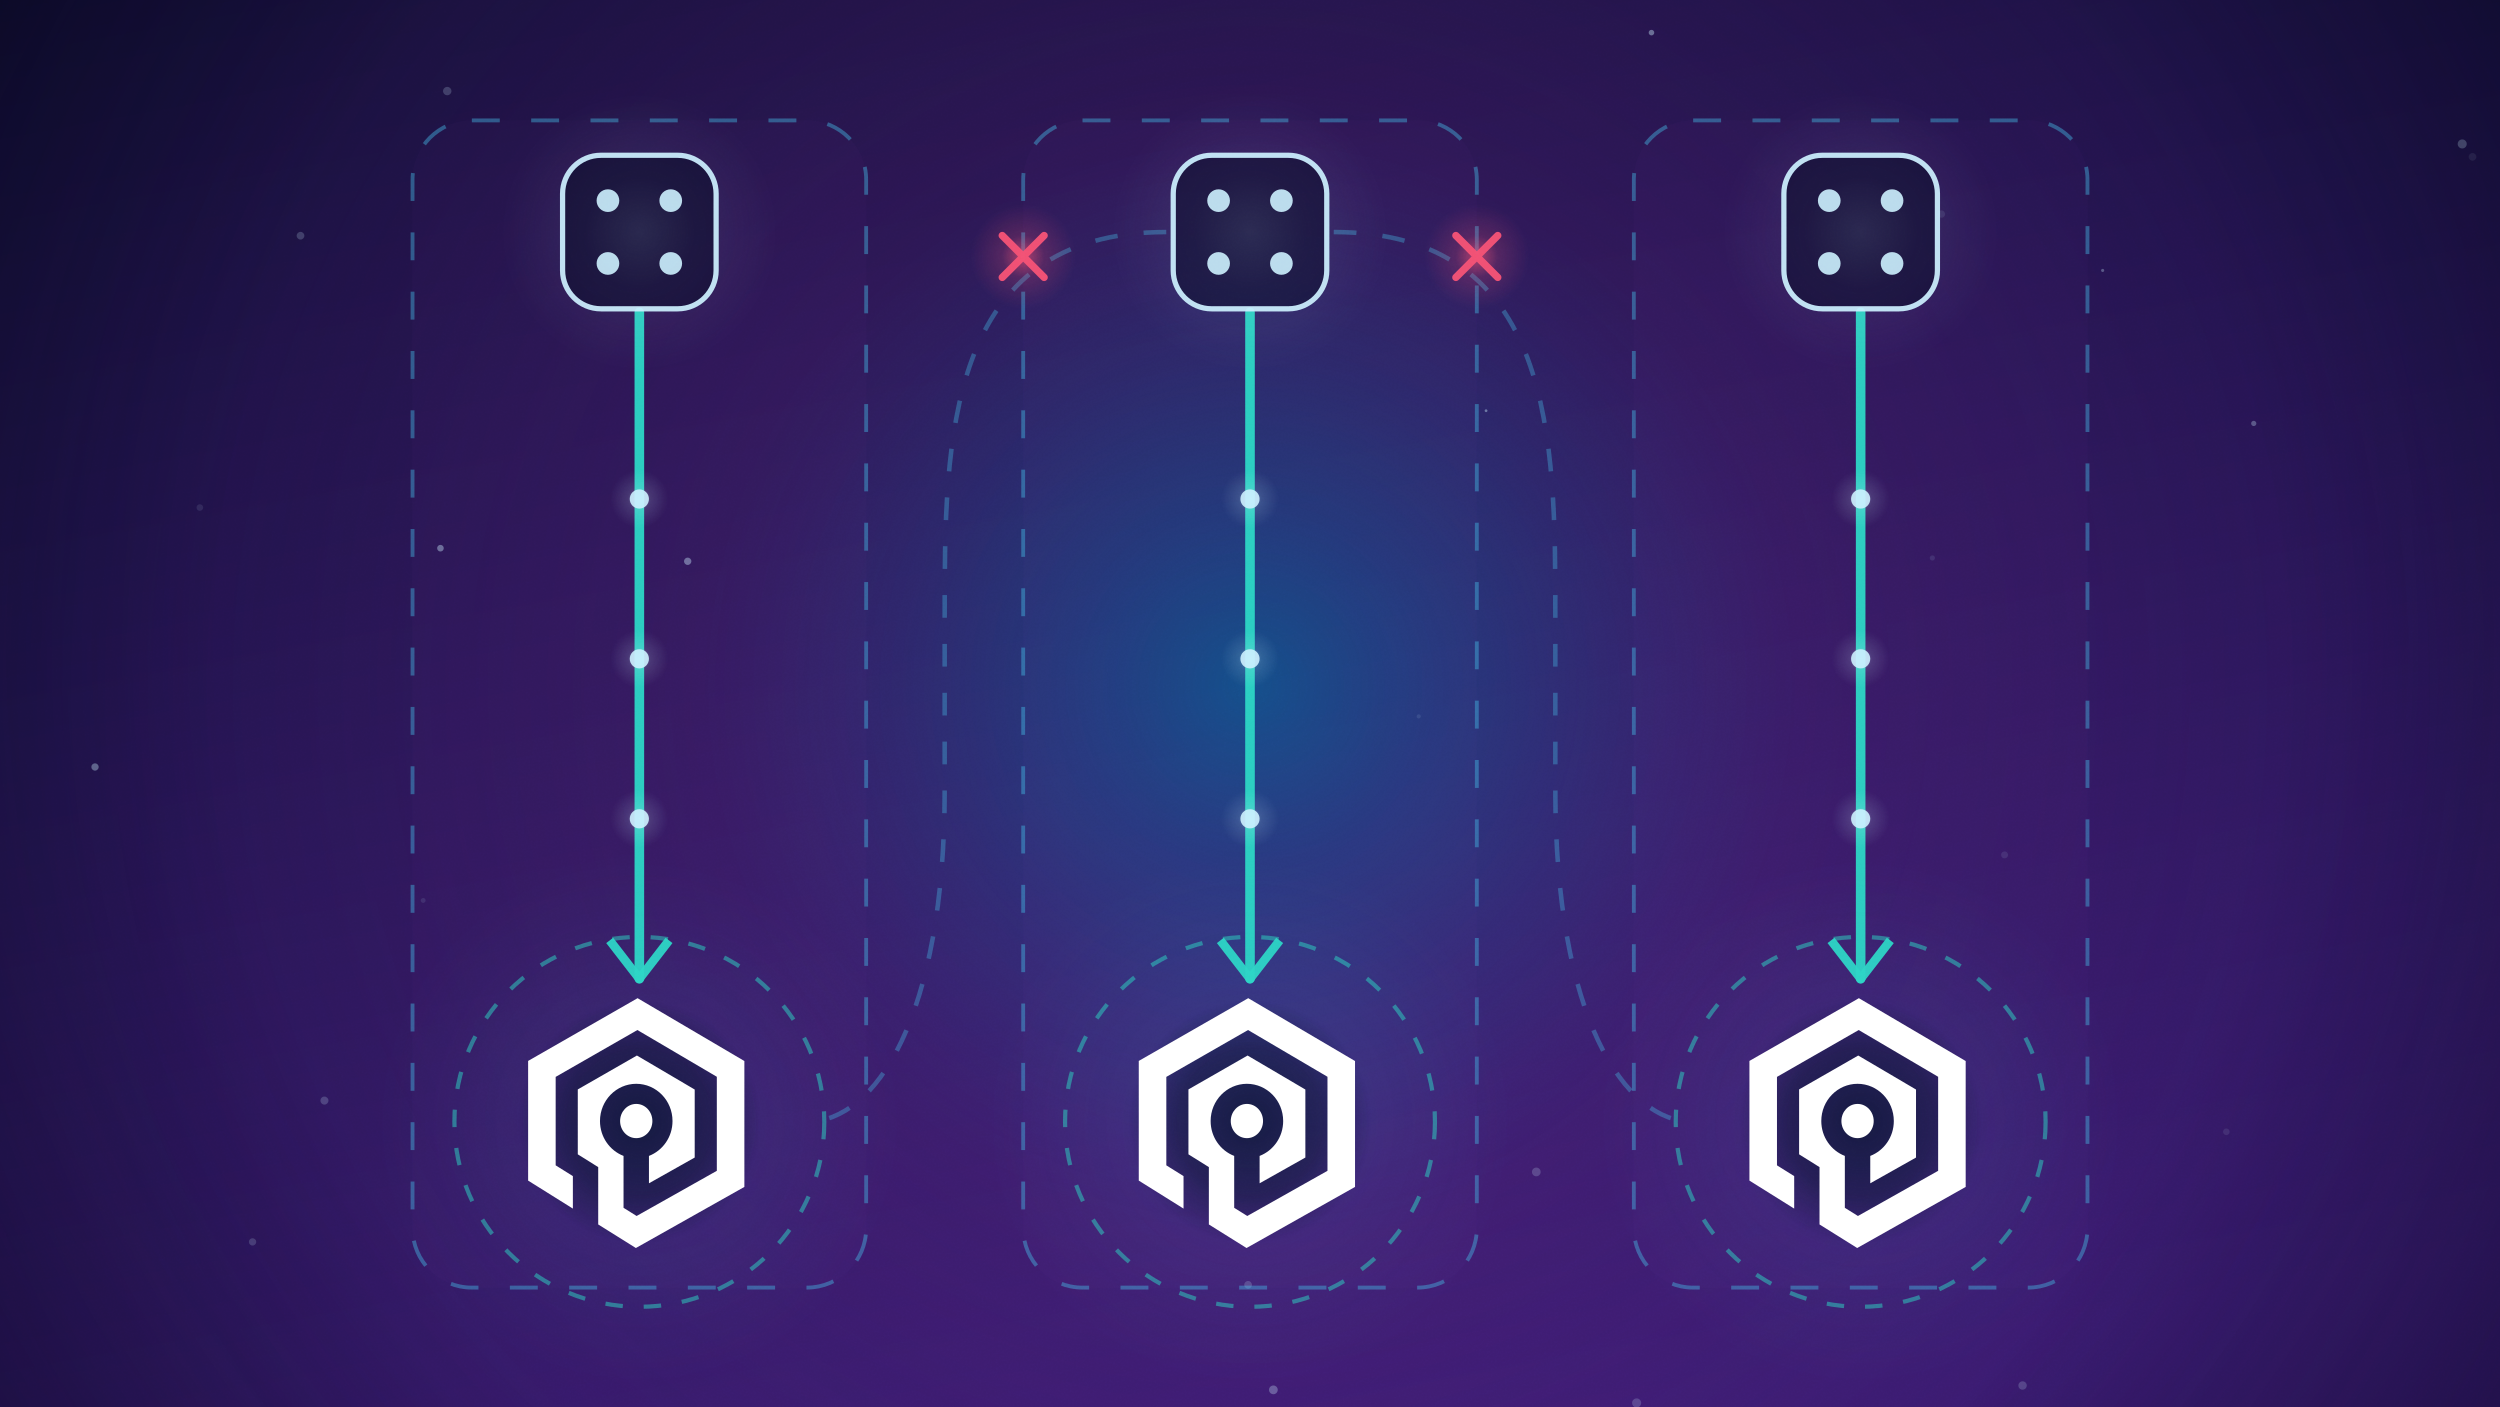
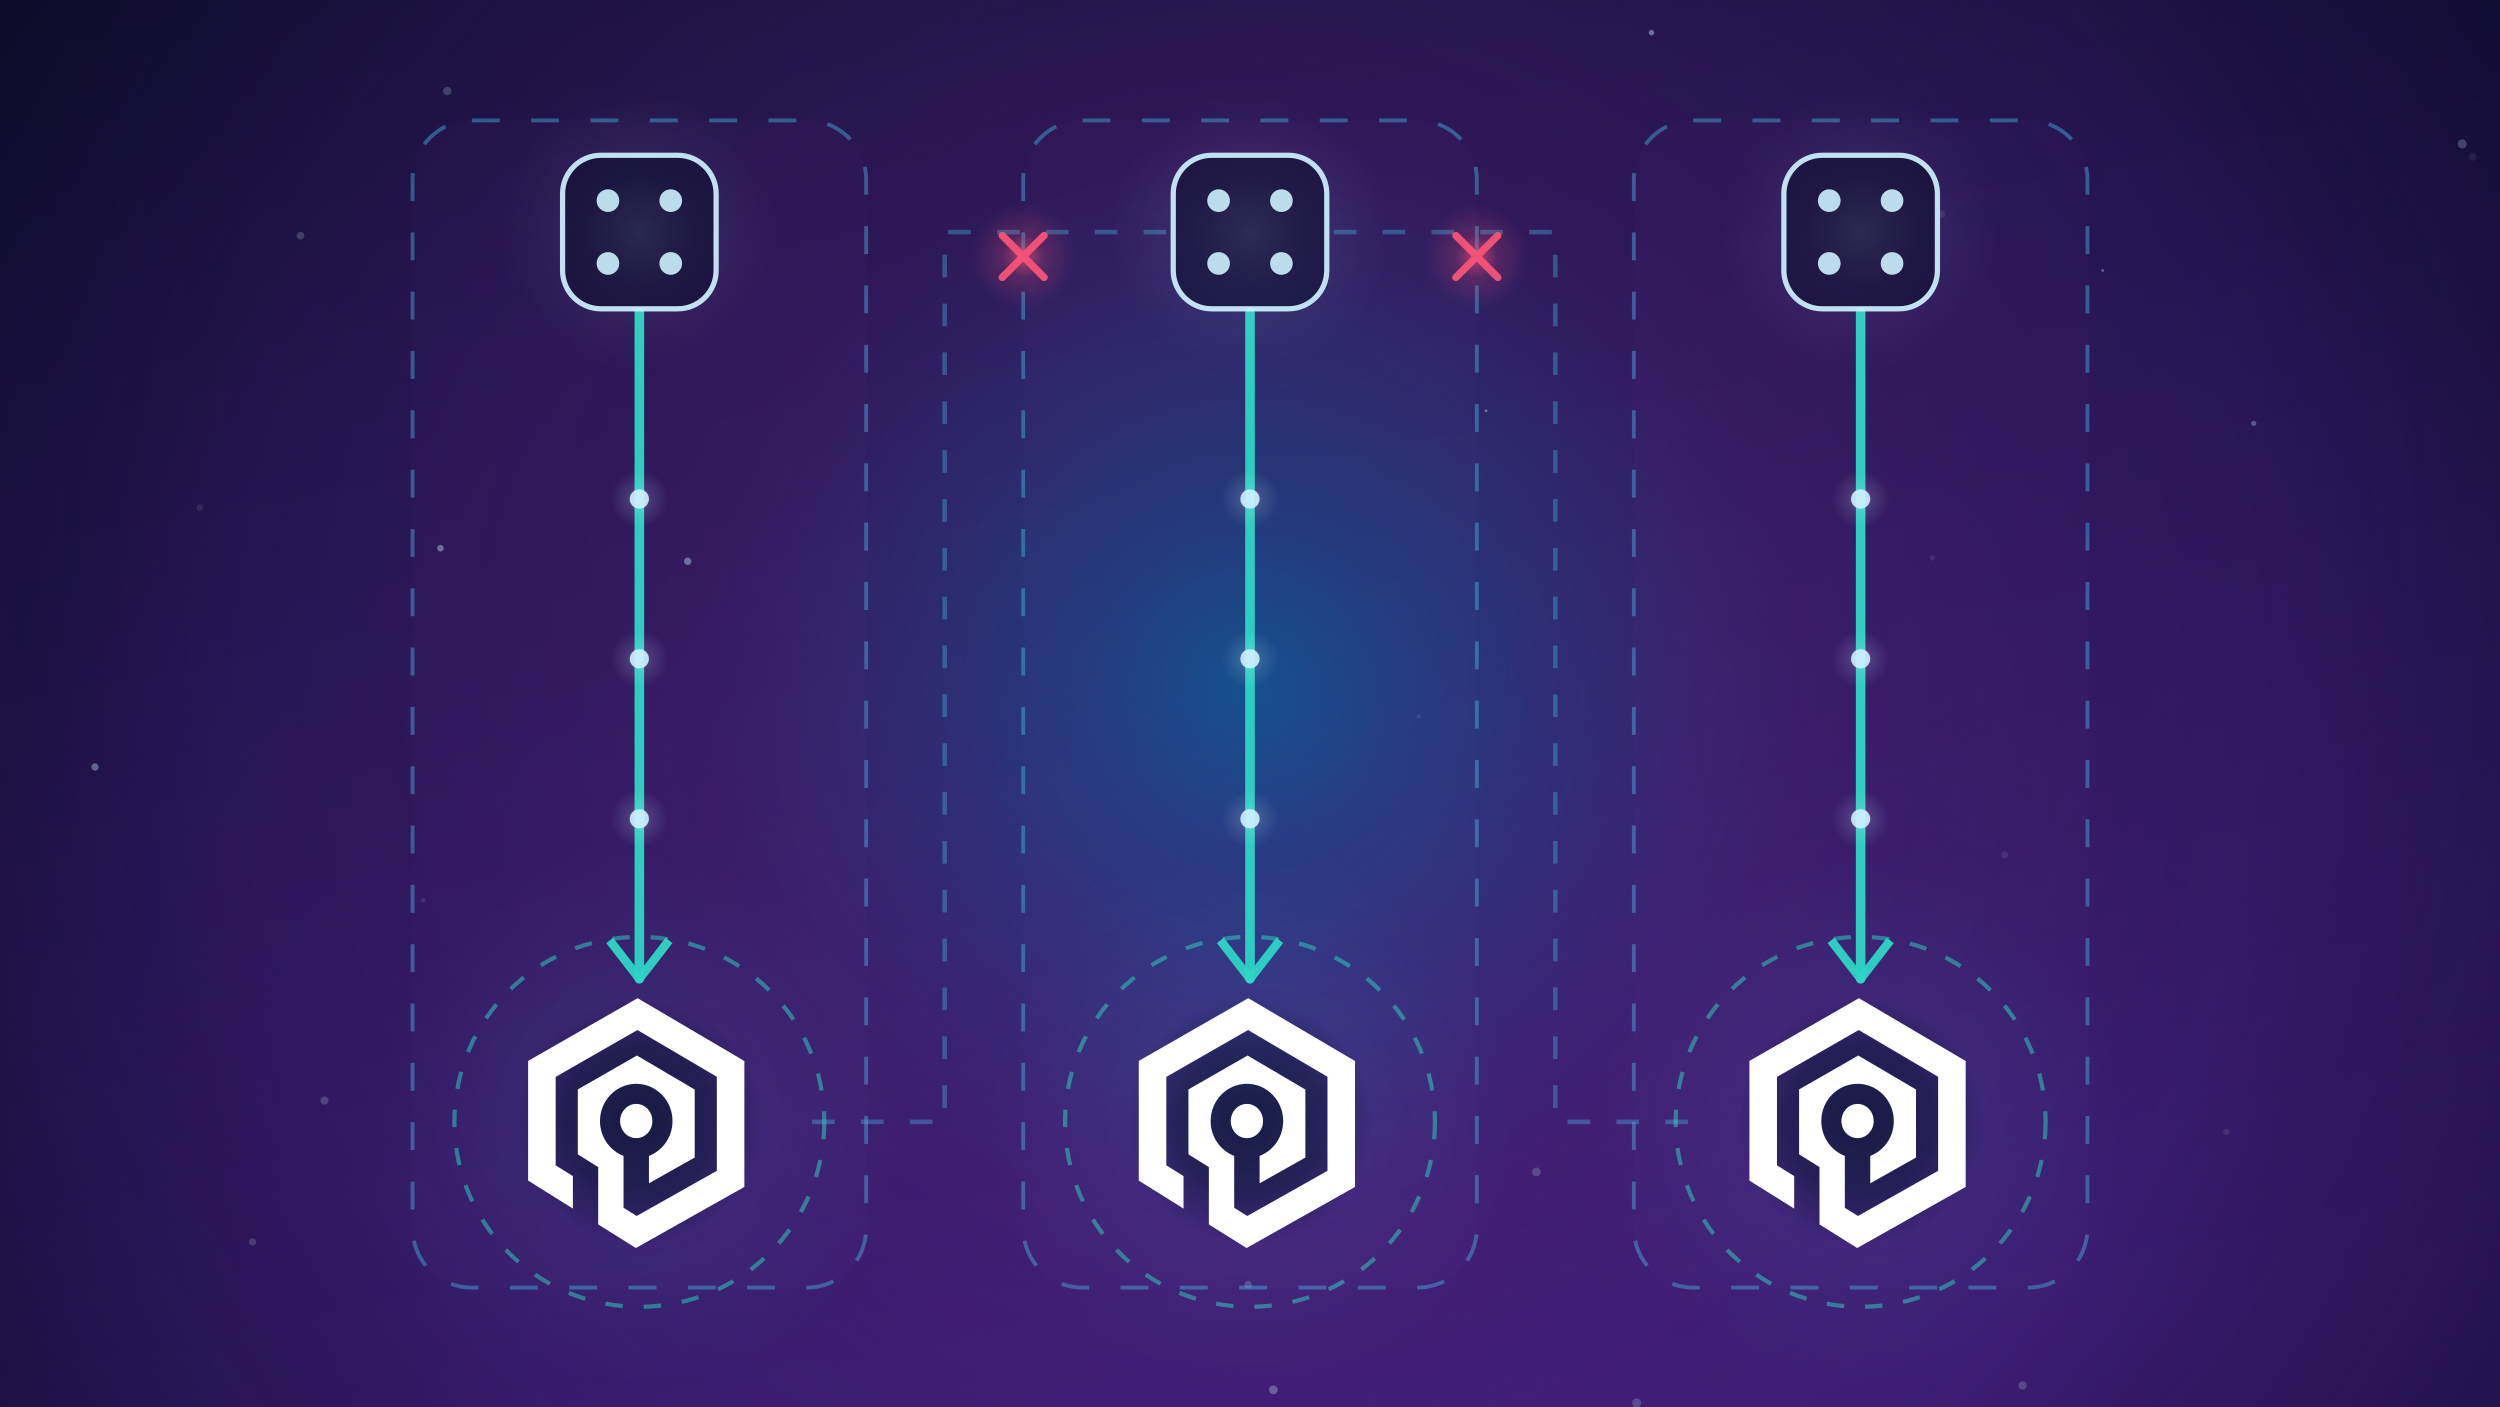
<svg xmlns="http://www.w3.org/2000/svg" width="1920" height="1080" viewBox="243.6 167 1432.8 806">
  <defs>
    <linearGradient id="sky" x1="0" y1="0" x2="0.32" y2="1">
      <stop offset="0" stop-color="#060A24" />
      <stop offset="0.48" stop-color="#171043" />
      <stop offset="1" stop-color="#301868" />
    </linearGradient>
    <radialGradient id="focus" gradientUnits="userSpaceOnUse" cx="960" cy="560" r="900">
      <stop offset="0" stop-color="#00A3E0" stop-opacity="0.42" />
      <stop offset="0.35" stop-color="#963CBD" stop-opacity="0.20" />
      <stop offset="1" stop-color="#963CBD" stop-opacity="0" />
    </radialGradient>
    <radialGradient id="vignette" gradientUnits="userSpaceOnUse" cx="960" cy="540" r="1180">
      <stop offset="0.5" stop-color="#03040F" stop-opacity="0" />
      <stop offset="1" stop-color="#03040F" stop-opacity="0.8" />
    </radialGradient>
    <radialGradient id="scrim">
      <stop offset="0" stop-color="#060A24" stop-opacity="0.72" />
      <stop offset="0.6" stop-color="#060A24" stop-opacity="0.45" />
      <stop offset="1" stop-color="#060A24" stop-opacity="0" />
    </radialGradient>
    <filter id="grain" x="0" y="0" width="100%" height="100%">
      <feTurbulence type="fractalNoise" baseFrequency="0.85" numOctaves="4" stitchTiles="stitch" />
      <feColorMatrix type="saturate" values="0" />
    </filter>
    <radialGradient id="h-cyan">
      <stop offset="0" stop-color="#46BDE9" stop-opacity="0.75" />
      <stop offset="0.4" stop-color="#46BDE9" stop-opacity="0.22" />
      <stop offset="1" stop-color="#46BDE9" stop-opacity="0" />
    </radialGradient>
    <radialGradient id="h-ice">
      <stop offset="0" stop-color="#CCF1FF" stop-opacity="0.75" />
      <stop offset="0.4" stop-color="#CCF1FF" stop-opacity="0.22" />
      <stop offset="1" stop-color="#CCF1FF" stop-opacity="0" />
    </radialGradient>
    <radialGradient id="h-mint">
      <stop offset="0" stop-color="#2CD5C4" stop-opacity="0.75" />
      <stop offset="0.4" stop-color="#2CD5C4" stop-opacity="0.22" />
      <stop offset="1" stop-color="#2CD5C4" stop-opacity="0" />
    </radialGradient>
    <radialGradient id="h-coral">
      <stop offset="0" stop-color="#F65275" stop-opacity="0.75" />
      <stop offset="0.4" stop-color="#F65275" stop-opacity="0.22" />
      <stop offset="1" stop-color="#F65275" stop-opacity="0" />
    </radialGradient>
    <radialGradient id="h-violet">
      <stop offset="0" stop-color="#963CBD" stop-opacity="0.75" />
      <stop offset="0.4" stop-color="#963CBD" stop-opacity="0.22" />
      <stop offset="1" stop-color="#963CBD" stop-opacity="0" />
    </radialGradient>
    <radialGradient id="h-gold">
      <stop offset="0" stop-color="#FFB81C" stop-opacity="0.75" />
      <stop offset="0.4" stop-color="#FFB81C" stop-opacity="0.22" />
      <stop offset="1" stop-color="#FFB81C" stop-opacity="0" />
    </radialGradient>
    <filter id="blur3" x="-70%" y="-70%" width="240%" height="240%">
      <feGaussianBlur stdDeviation="3" />
    </filter>
    <filter id="blur8" x="-70%" y="-70%" width="240%" height="240%">
      <feGaussianBlur stdDeviation="8" />
    </filter>
    <filter id="blur18" x="-70%" y="-70%" width="240%" height="240%">
      <feGaussianBlur stdDeviation="18" />
    </filter>
    <filter id="blur40" x="-70%" y="-70%" width="240%" height="240%">
      <feGaussianBlur stdDeviation="40" />
    </filter>
  </defs>
  <rect width="1920" height="1080" fill="url(#sky)" />
  <rect width="1920" height="1080" fill="url(#focus)" />
  <g>
    <circle cx="1654.8" cy="249.5" r="2.6" fill="#CCF1FF" opacity="0.3" />
    <circle cx="1808.9" cy="752.5" r="1.1" fill="#CCF1FF" opacity="0.2" />
    <circle cx="1402.8" cy="961.1" r="2.4" fill="#CCF1FF" opacity="0.2" />
    <circle cx="12.9" cy="864.9" r="2.4" fill="#CCF1FF" opacity="0.4" />
    <circle cx="1660.7" cy="256.9" r="2.2" fill="#CCF1FF" opacity="0.1" />
    <circle cx="424.3" cy="975.9" r="1.1" fill="#CCF1FF" opacity="0.2" />
    <circle cx="1124.1" cy="838.7" r="2.5" fill="#CCF1FF" opacity="0.2" />
    <circle cx="1351.1" cy="486.8" r="1.5" fill="#CCF1FF" opacity="0.1" />
    <circle cx="1336" cy="861.2" r="2.6" fill="#CCF1FF" opacity="0.4" />
    <circle cx="388.3" cy="878.8" r="2.1" fill="#CCF1FF" opacity="0.2" />
    <circle cx="637.7" cy="488.7" r="2.1" fill="#CCF1FF" opacity="0.4" />
    <circle cx="298" cy="606.6" r="2.1" fill="#CCF1FF" opacity="0.4" />
    <circle cx="1739.7" cy="472.1" r="1.3" fill="#CCF1FF" opacity="0.3" />
    <circle cx="560.2" cy="804.6" r="1.3" fill="#CCF1FF" opacity="0.2" />
    <circle cx="475.9" cy="57.7" r="2" fill="#CCF1FF" opacity="0.2" />
    <circle cx="215.1" cy="122.9" r="1.2" fill="#CCF1FF" opacity="0.3" />
    <circle cx="1448.7" cy="322" r="0.9" fill="#CCF1FF" opacity="0.3" />
    <circle cx="9.3" cy="930.9" r="2.5" fill="#CCF1FF" opacity="0.3" />
    <circle cx="1671.2" cy="60.4" r="0.9" fill="#CCF1FF" opacity="0.3" />
    <circle cx="658.5" cy="773.2" r="2.7" fill="#CCF1FF" opacity="0.3" />
    <circle cx="486.1" cy="683.1" r="1.4" fill="#CCF1FF" opacity="0.1" />
    <circle cx="879.7" cy="129.2" r="2.6" fill="#CCF1FF" opacity="0.3" />
    <circle cx="216.2" cy="1065.2" r="2.5" fill="#CCF1FF" opacity="0.2" />
    <circle cx="499.9" cy="219.2" r="2.4" fill="#CCF1FF" opacity="0.2" />
    <circle cx="211.2" cy="293.4" r="1" fill="#CCF1FF" opacity="0.2" />
    <circle cx="973.4" cy="963.6" r="2.5" fill="#CCF1FF" opacity="0.3" />
    <circle cx="1228.2" cy="1079.5" r="2" fill="#CCF1FF" opacity="0.4" />
    <circle cx="496" cy="481.2" r="1.9" fill="#CCF1FF" opacity="0.4" />
    <circle cx="1519.6" cy="815.7" r="1.9" fill="#CCF1FF" opacity="0.1" />
    <circle cx="1880.1" cy="285.4" r="2.6" fill="#CCF1FF" opacity="0.2" />
    <circle cx="958.9" cy="903.4" r="2.2" fill="#CCF1FF" opacity="0.2" />
    <circle cx="1095.3" cy="402.4" r="0.8" fill="#CCF1FF" opacity="0.4" />
    <circle cx="1392.5" cy="657" r="2" fill="#CCF1FF" opacity="0.1" />
    <circle cx="429.5" cy="797.8" r="2.3" fill="#CCF1FF" opacity="0.2" />
    <circle cx="1747.9" cy="560.1" r="2.7" fill="#CCF1FF" opacity="0.2" />
    <circle cx="840.3" cy="1036.7" r="1.1" fill="#CCF1FF" opacity="0.2" />
    <circle cx="219.2" cy="475.6" r="2.2" fill="#CCF1FF" opacity="0.2" />
    <circle cx="1356.3" cy="289.7" r="2.1" fill="#CCF1FF" opacity="0.1" />
    <circle cx="33.7" cy="1023" r="1.9" fill="#CCF1FF" opacity="0.3" />
    <circle cx="415.8" cy="302.1" r="2.2" fill="#CCF1FF" opacity="0.2" />
    <circle cx="1181.6" cy="971.1" r="2.6" fill="#CCF1FF" opacity="0.2" />
    <circle cx="1744" cy="773.2" r="2" fill="#CCF1FF" opacity="0.4" />
    <circle cx="1559.8" cy="1057.7" r="2.4" fill="#CCF1FF" opacity="0.4" />
    <circle cx="1535.3" cy="409.7" r="1.5" fill="#CCF1FF" opacity="0.3" />
    <circle cx="118.4" cy="713.7" r="0.8" fill="#CCF1FF" opacity="0.3" />
    <circle cx="217.6" cy="526.4" r="1.6" fill="#CCF1FF" opacity="0.1" />
    <circle cx="231.9" cy="961.3" r="1.8" fill="#CCF1FF" opacity="0.2" />
    <circle cx="1056.7" cy="577.6" r="1.2" fill="#CCF1FF" opacity="0.1" />
    <circle cx="1574.5" cy="1064.8" r="1.5" fill="#CCF1FF" opacity="0.2" />
    <circle cx="358.1" cy="457.9" r="1.9" fill="#CCF1FF" opacity="0.1" />
    <circle cx="218.4" cy="683.4" r="2.2" fill="#CCF1FF" opacity="0.3" />
    <circle cx="1500.8" cy="1058.6" r="0.9" fill="#CCF1FF" opacity="0.4" />
    <circle cx="501.9" cy="1054.8" r="1.4" fill="#CCF1FF" opacity="0.3" />
    <circle cx="760.2" cy="72.8" r="2.5" fill="#CCF1FF" opacity="0.1" />
    <circle cx="1190.1" cy="185.7" r="1.6" fill="#CCF1FF" opacity="0.4" />
  </g>
  <g>
    <rect x="480" y="236" width="260" height="669" rx="34" fill="#963CBD" fill-opacity="0.07" stroke="#46BDE9" stroke-width="2.2" stroke-dasharray="16 18" opacity="0.42" />
    <rect x="830" y="236" width="260" height="669" rx="34" fill="#963CBD" fill-opacity="0.07" stroke="#46BDE9" stroke-width="2.2" stroke-dasharray="16 18" opacity="0.42" />
    <rect x="1180" y="236" width="260" height="669" rx="34" fill="#963CBD" fill-opacity="0.07" stroke="#46BDE9" stroke-width="2.2" stroke-dasharray="16 18" opacity="0.42" />
  </g>
  <g>
-     <path d="M 912 300 C 785 300 785 420 785 520 L 785 620 C 785 750 745.5 810 706 810" fill="none" stroke="#46BDE9" stroke-width="2.6" stroke-dasharray="13 15" opacity="0.35" />
+     <path d="M 912 300 L 785 300 L 785 810 L 706 810" fill="none" stroke="#46BDE9" stroke-width="2.6" stroke-linejoin="round" stroke-dasharray="13 15" opacity="0.35" />
    <circle cx="830" cy="314" r="30" fill="url(#h-coral)" opacity="0.85" />
    <path d="M 818 302 L 842 326 M 842 302 L 818 326" stroke="#F65275" stroke-width="4.2" stroke-linecap="round" opacity="0.95" />
-     <path d="M 1008 300 C 1135 300 1135 420 1135 520 L 1135 620 C 1135 750 1174.5 810 1214 810" fill="none" stroke="#46BDE9" stroke-width="2.6" stroke-dasharray="13 15" opacity="0.35" />
+     <path d="M 1008 300 L 1135 300 L 1135 810 L 1214 810" fill="none" stroke="#46BDE9" stroke-width="2.6" stroke-linejoin="round" stroke-dasharray="13 15" opacity="0.35" />
    <circle cx="1090" cy="314" r="30" fill="url(#h-coral)" opacity="0.85" />
    <path d="M 1078 302 L 1102 326 M 1102 302 L 1078 326" stroke="#F65275" stroke-width="4.2" stroke-linecap="round" opacity="0.95" />
  </g>
  <g>
    <line x1="610" y1="346" x2="610" y2="728" stroke="#2CD5C4" stroke-width="14" opacity="0.3" filter="url(#blur8)" />
    <line x1="610" y1="346" x2="610" y2="728" stroke="#2CD5C4" stroke-width="5.5" stroke-linecap="round" opacity="0.95" />
    <circle cx="610" cy="453" r="16.5" fill="url(#h-ice)" opacity="0.6" />
    <circle cx="610" cy="453" r="5.5" fill="#CCF1FF" opacity="0.9" />
    <circle cx="610" cy="544.6" r="16.5" fill="url(#h-ice)" opacity="0.6" />
    <circle cx="610" cy="544.6" r="5.5" fill="#CCF1FF" opacity="0.9" />
    <circle cx="610" cy="636.3" r="16.5" fill="url(#h-ice)" opacity="0.6" />
    <circle cx="610" cy="636.3" r="5.5" fill="#CCF1FF" opacity="0.9" />
    <path d="M 593 706 L 610 728 L 627 706" fill="none" stroke="#2CD5C4" stroke-width="5" stroke-linejoin="round" opacity="0.95" />
    <line x1="960" y1="346" x2="960" y2="728" stroke="#2CD5C4" stroke-width="14" opacity="0.3" filter="url(#blur8)" />
    <line x1="960" y1="346" x2="960" y2="728" stroke="#2CD5C4" stroke-width="5.5" stroke-linecap="round" opacity="0.95" />
    <circle cx="960" cy="453" r="16.5" fill="url(#h-ice)" opacity="0.6" />
    <circle cx="960" cy="453" r="5.5" fill="#CCF1FF" opacity="0.9" />
    <circle cx="960" cy="544.6" r="16.5" fill="url(#h-ice)" opacity="0.6" />
    <circle cx="960" cy="544.6" r="5.5" fill="#CCF1FF" opacity="0.9" />
    <circle cx="960" cy="636.3" r="16.5" fill="url(#h-ice)" opacity="0.6" />
    <circle cx="960" cy="636.3" r="5.5" fill="#CCF1FF" opacity="0.9" />
    <path d="M 943 706 L 960 728 L 977 706" fill="none" stroke="#2CD5C4" stroke-width="5" stroke-linejoin="round" opacity="0.95" />
    <line x1="1310" y1="346" x2="1310" y2="728" stroke="#2CD5C4" stroke-width="14" opacity="0.3" filter="url(#blur8)" />
    <line x1="1310" y1="346" x2="1310" y2="728" stroke="#2CD5C4" stroke-width="5.5" stroke-linecap="round" opacity="0.95" />
    <circle cx="1310" cy="453" r="16.5" fill="url(#h-ice)" opacity="0.6" />
    <circle cx="1310" cy="453" r="5.5" fill="#CCF1FF" opacity="0.9" />
    <circle cx="1310" cy="544.6" r="16.5" fill="url(#h-ice)" opacity="0.6" />
    <circle cx="1310" cy="544.6" r="5.5" fill="#CCF1FF" opacity="0.9" />
    <circle cx="1310" cy="636.3" r="16.5" fill="url(#h-ice)" opacity="0.6" />
    <circle cx="1310" cy="636.3" r="5.5" fill="#CCF1FF" opacity="0.9" />
    <path d="M 1293 706 L 1310 728 L 1327 706" fill="none" stroke="#2CD5C4" stroke-width="5" stroke-linejoin="round" opacity="0.95" />
  </g>
  <g>
    <circle cx="610" cy="810" r="150" fill="url(#h-cyan)" opacity="0.3" />
    <circle cx="610" cy="810" r="106" fill="none" stroke="#2CD5C4" stroke-width="2.4" stroke-dasharray="10 12" opacity="0.5" />
    <circle cx="610" cy="810" r="70" fill="url(#scrim)" />
    <g transform="translate(544.2 735) scale(2.0548)">
      <path d="M 13.482 60.695 L 0.998 52.884 L 0.998 19.503 L 31.528 2.001 L 61.318 19.532 L 61.318 54.645 L 31.055 71.689 L 20.548 65.116 L 20.548 51.041 L 20.548 49.12 L 14.852 45.556 L 14.852 27.453 L 31.346 17.997 L 47.464 27.482 L 47.464 46.451 L 34.703 53.638 L 34.703 45.999 C 38.529 44.526 41.274 40.739 41.274 36.27 C 41.274 30.511 36.713 25.884 31.158 25.884 C 25.603 25.884 21.042 30.511 21.042 36.27 C 21.042 40.739 23.787 44.526 27.612 45.999 L 27.612 60.474 L 31.261 62.756 L 53.635 50.155 L 53.635 23.925 L 31.477 10.885 L 8.681 23.954 L 8.681 48.629 L 13.482 51.633 L 13.482 60.695 Z M 31.158 31.498 C 33.672 31.498 35.66 33.664 35.66 36.27 C 35.66 38.877 33.672 41.043 31.158 41.043 C 28.644 41.043 26.656 38.877 26.656 36.27 C 26.656 33.664 28.644 31.498 31.158 31.498 Z" fill="#FFFFFF" fill-rule="evenodd" />
    </g>
    <circle cx="960" cy="810" r="150" fill="url(#h-cyan)" opacity="0.3" />
    <circle cx="960" cy="810" r="106" fill="none" stroke="#2CD5C4" stroke-width="2.4" stroke-dasharray="10 12" opacity="0.5" />
    <circle cx="960" cy="810" r="70" fill="url(#scrim)" />
    <g transform="translate(894.2 735) scale(2.0548)">
      <path d="M 13.482 60.695 L 0.998 52.884 L 0.998 19.503 L 31.528 2.001 L 61.318 19.532 L 61.318 54.645 L 31.055 71.689 L 20.548 65.116 L 20.548 51.041 L 20.548 49.12 L 14.852 45.556 L 14.852 27.453 L 31.346 17.997 L 47.464 27.482 L 47.464 46.451 L 34.703 53.638 L 34.703 45.999 C 38.529 44.526 41.274 40.739 41.274 36.27 C 41.274 30.511 36.713 25.884 31.158 25.884 C 25.603 25.884 21.042 30.511 21.042 36.27 C 21.042 40.739 23.787 44.526 27.612 45.999 L 27.612 60.474 L 31.261 62.756 L 53.635 50.155 L 53.635 23.925 L 31.477 10.885 L 8.681 23.954 L 8.681 48.629 L 13.482 51.633 L 13.482 60.695 Z M 31.158 31.498 C 33.672 31.498 35.66 33.664 35.66 36.27 C 35.66 38.877 33.672 41.043 31.158 41.043 C 28.644 41.043 26.656 38.877 26.656 36.27 C 26.656 33.664 28.644 31.498 31.158 31.498 Z" fill="#FFFFFF" fill-rule="evenodd" />
    </g>
    <circle cx="1310" cy="810" r="150" fill="url(#h-cyan)" opacity="0.3" />
    <circle cx="1310" cy="810" r="106" fill="none" stroke="#2CD5C4" stroke-width="2.4" stroke-dasharray="10 12" opacity="0.5" />
    <circle cx="1310" cy="810" r="70" fill="url(#scrim)" />
    <g transform="translate(1244.2 735) scale(2.0548)">
      <path d="M 13.482 60.695 L 0.998 52.884 L 0.998 19.503 L 31.528 2.001 L 61.318 19.532 L 61.318 54.645 L 31.055 71.689 L 20.548 65.116 L 20.548 51.041 L 20.548 49.12 L 14.852 45.556 L 14.852 27.453 L 31.346 17.997 L 47.464 27.482 L 47.464 46.451 L 34.703 53.638 L 34.703 45.999 C 38.529 44.526 41.274 40.739 41.274 36.27 C 41.274 30.511 36.713 25.884 31.158 25.884 C 25.603 25.884 21.042 30.511 21.042 36.27 C 21.042 40.739 23.787 44.526 27.612 45.999 L 27.612 60.474 L 31.261 62.756 L 53.635 50.155 L 53.635 23.925 L 31.477 10.885 L 8.681 23.954 L 8.681 48.629 L 13.482 51.633 L 13.482 60.695 Z M 31.158 31.498 C 33.672 31.498 35.66 33.664 35.66 36.27 C 35.66 38.877 33.672 41.043 31.158 41.043 C 28.644 41.043 26.656 38.877 26.656 36.27 C 26.656 33.664 28.644 31.498 31.158 31.498 Z" fill="#FFFFFF" fill-rule="evenodd" />
    </g>
  </g>
  <g>
    <circle cx="610" cy="300" r="79.2" fill="url(#h-ice)" opacity="0.3" />
    <rect x="566" y="256" width="88" height="88" rx="22" fill="#060A24" fill-opacity="0.55" stroke="#CCF1FF" stroke-width="3" opacity="0.92" />
    <circle cx="592" cy="282" r="6.5" fill="#CCF1FF" opacity="0.9" />
    <circle cx="592" cy="318" r="6.5" fill="#CCF1FF" opacity="0.9" />
    <circle cx="628" cy="282" r="6.5" fill="#CCF1FF" opacity="0.9" />
    <circle cx="628" cy="318" r="6.5" fill="#CCF1FF" opacity="0.9" />
    <circle cx="960" cy="300" r="79.2" fill="url(#h-ice)" opacity="0.3" />
    <rect x="916" y="256" width="88" height="88" rx="22" fill="#060A24" fill-opacity="0.55" stroke="#CCF1FF" stroke-width="3" opacity="0.92" />
    <circle cx="942" cy="282" r="6.5" fill="#CCF1FF" opacity="0.9" />
    <circle cx="942" cy="318" r="6.5" fill="#CCF1FF" opacity="0.9" />
    <circle cx="978" cy="282" r="6.5" fill="#CCF1FF" opacity="0.9" />
    <circle cx="978" cy="318" r="6.5" fill="#CCF1FF" opacity="0.9" />
    <circle cx="1310" cy="300" r="79.2" fill="url(#h-ice)" opacity="0.3" />
    <rect x="1266" y="256" width="88" height="88" rx="22" fill="#060A24" fill-opacity="0.55" stroke="#CCF1FF" stroke-width="3" opacity="0.92" />
    <circle cx="1292" cy="282" r="6.5" fill="#CCF1FF" opacity="0.9" />
    <circle cx="1292" cy="318" r="6.5" fill="#CCF1FF" opacity="0.9" />
    <circle cx="1328" cy="282" r="6.5" fill="#CCF1FF" opacity="0.9" />
    <circle cx="1328" cy="318" r="6.5" fill="#CCF1FF" opacity="0.9" />
  </g>
  <rect width="1920" height="1080" fill="url(#vignette)" />
  <rect width="1920" height="1080" filter="url(#grain)" opacity="0.055" style="mix-blend-mode:overlay" />
</svg>
